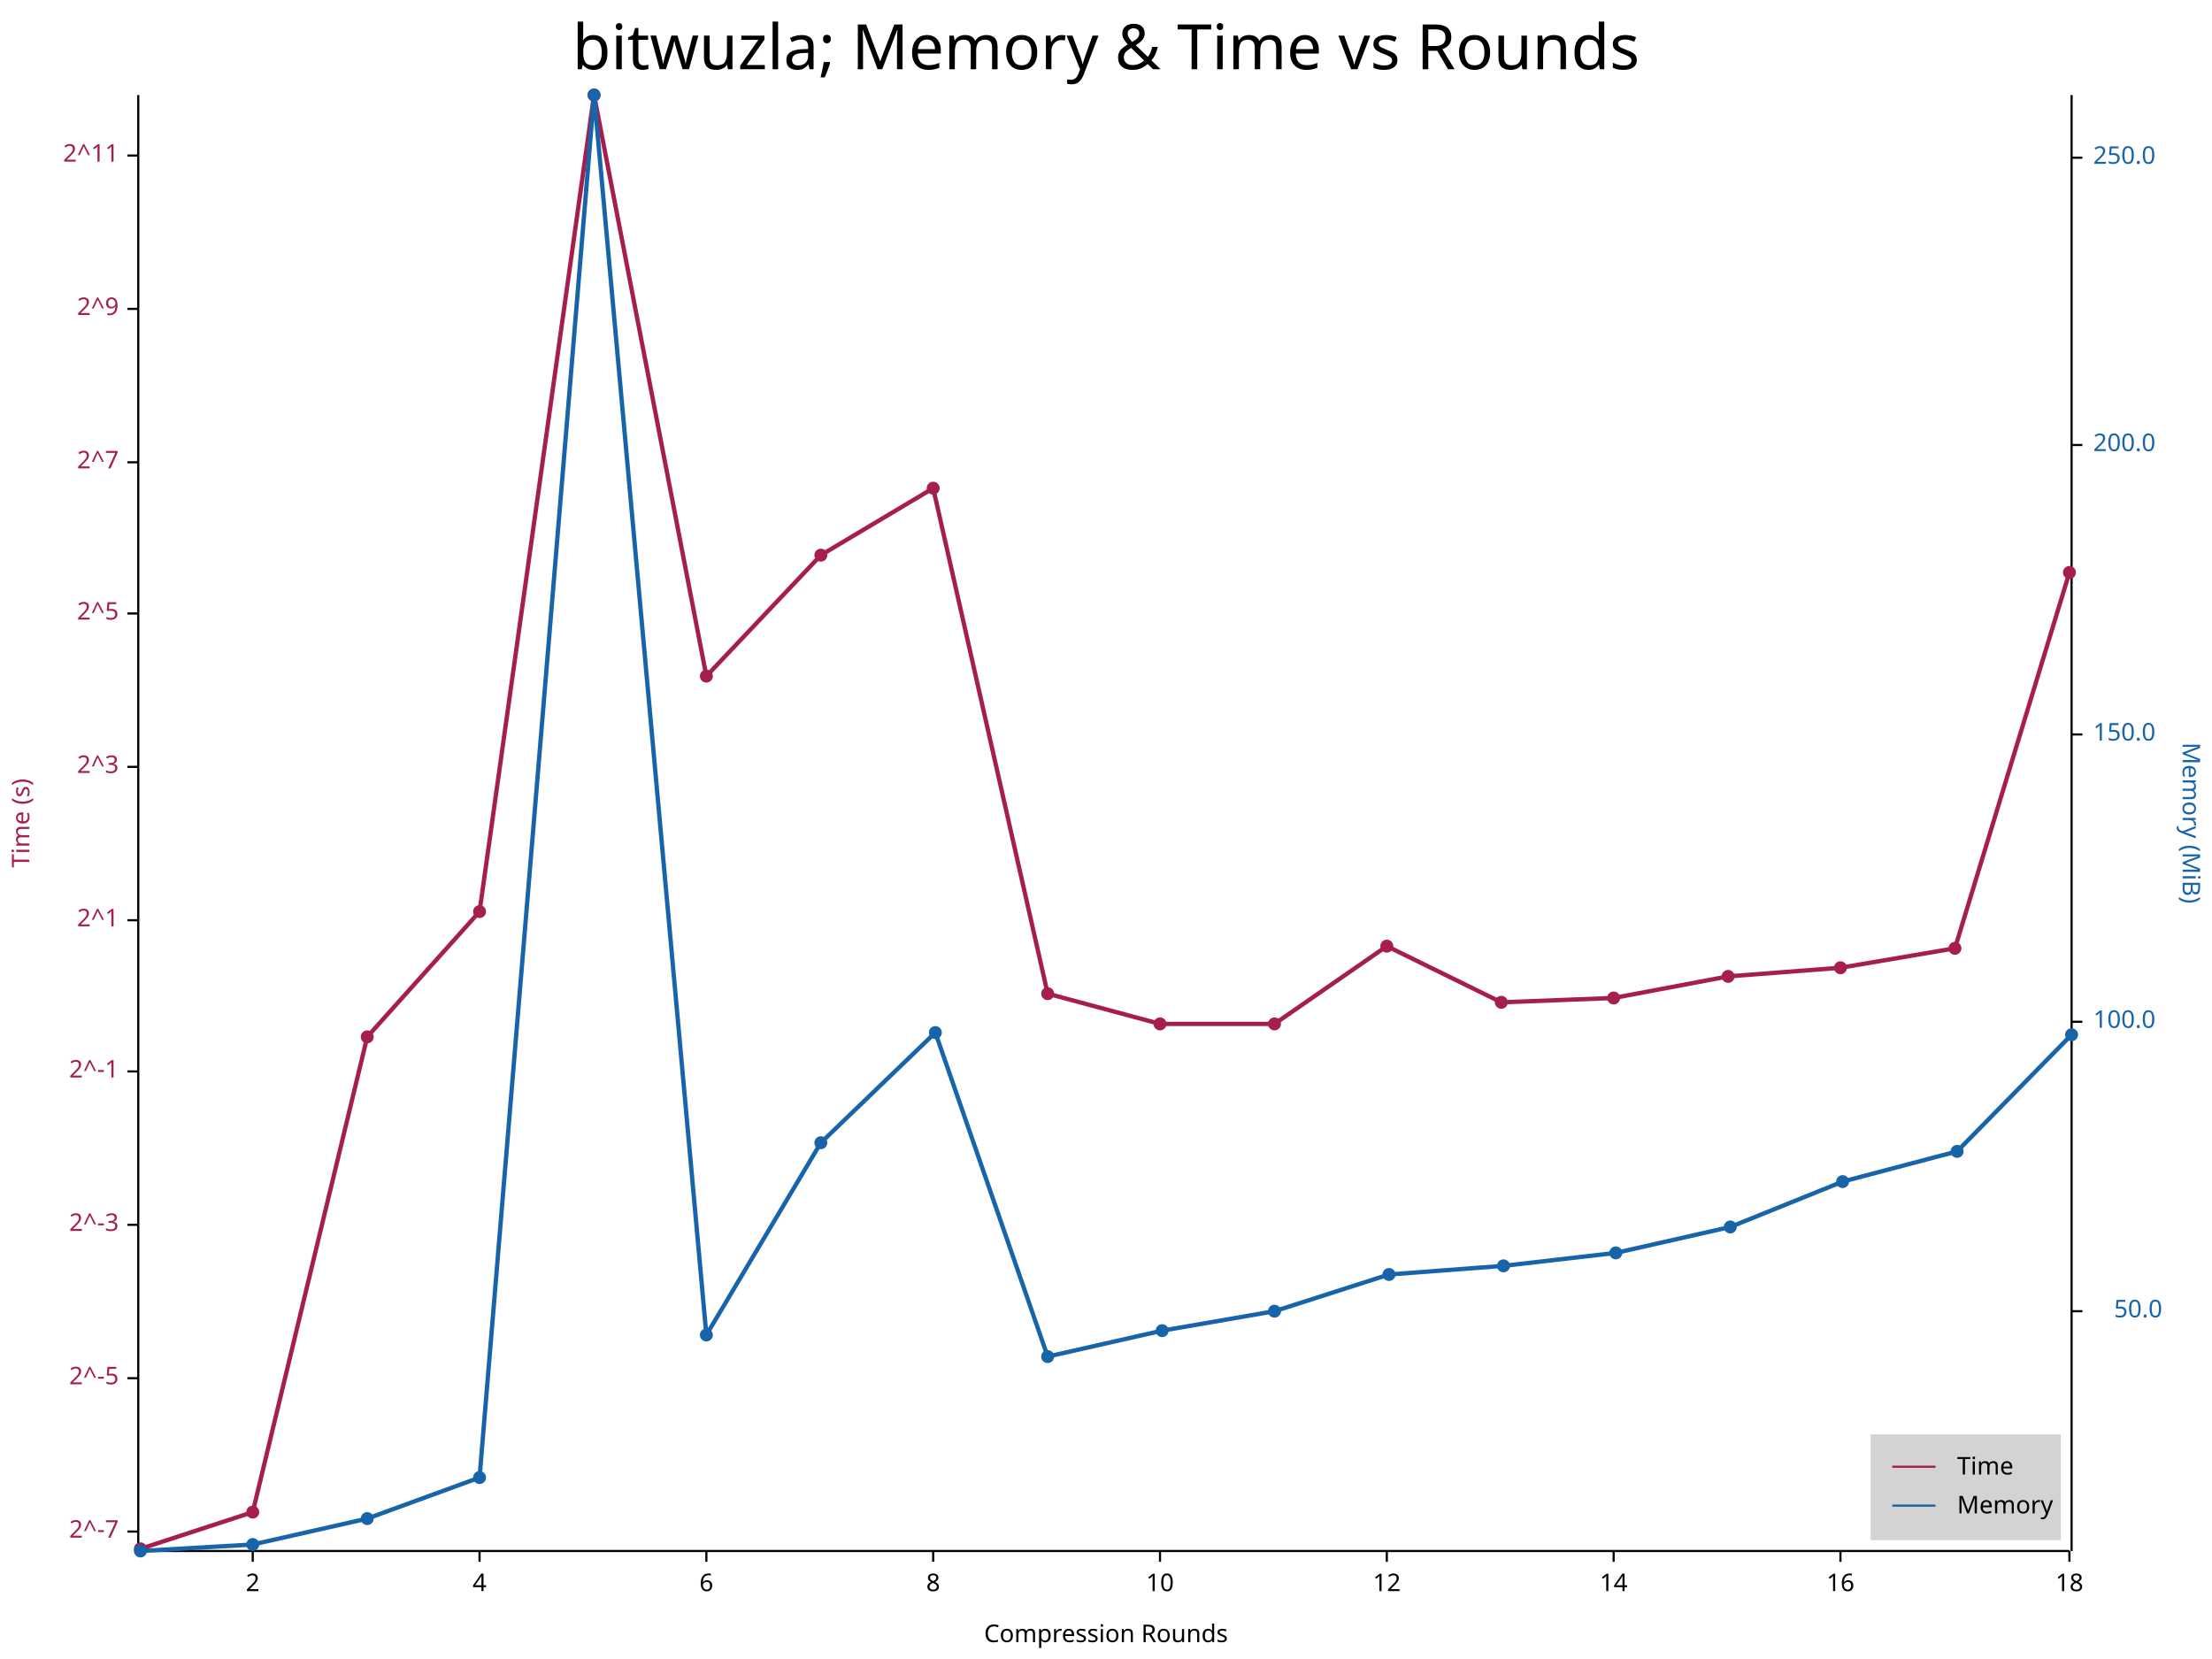
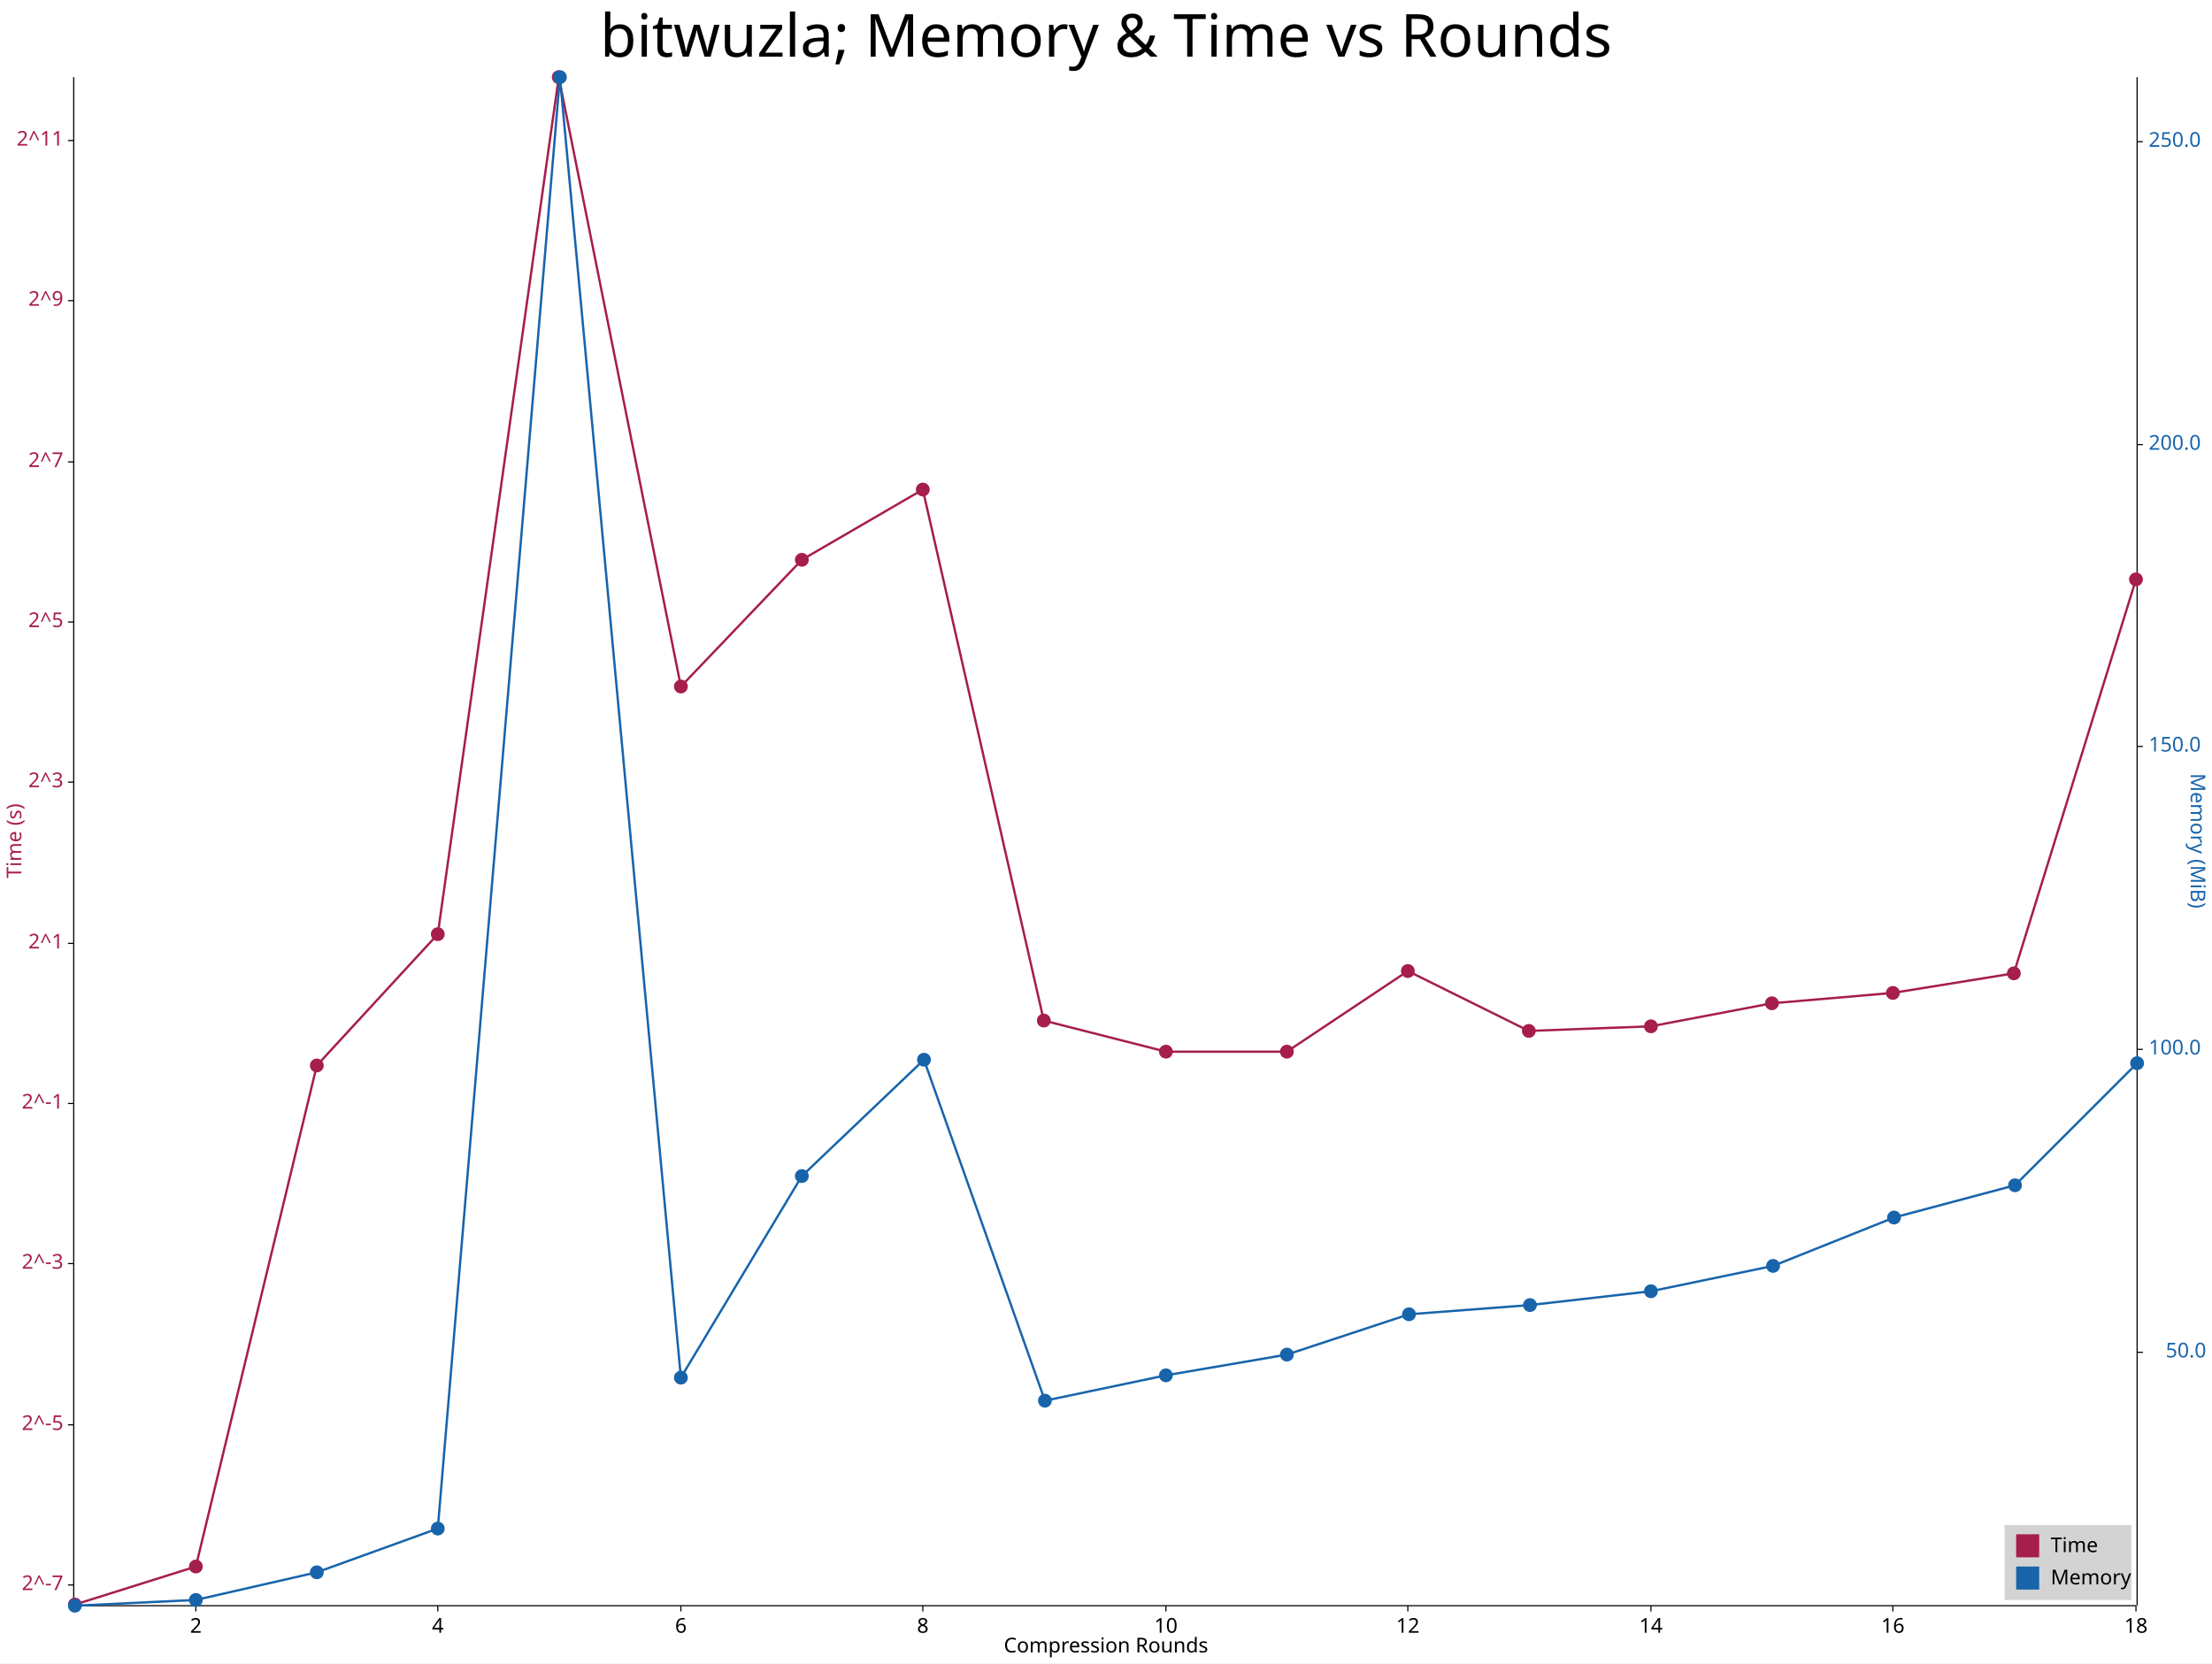
- <svg xmlns="http://www.w3.org/2000/svg" width="1024" height="768" viewBox="0 0 1024 768">
-   <rect x="0" y="0" width="1024" height="768" opacity="1" fill="#FFFFFF" stroke="none" />
-   <text x="512" y="10" dy="0.76em" text-anchor="middle" font-family="noto sans" font-size="29.032" opacity="1" fill="#000000">
+ <svg xmlns="http://www.w3.org/2000/svg" width="1920" height="1444" viewBox="0 0 1920 1444">
+   <rect x="0" y="0" width="1920" height="1444" opacity="1" fill="#FFFFFF" stroke="none" />
+   <text x="960" y="10" dy="0.76em" text-anchor="middle" font-family="noto sans" font-size="51.613" opacity="1" fill="#000000">
bitwuzla; Memory &amp; Time vs Rounds
</text>
-   <text x="512" y="763" dy="-0.5ex" text-anchor="middle" font-family="noto sans" font-size="11.29" opacity="1" fill="#000000">
+   <text x="960" y="1439" dy="-0.5ex" text-anchor="middle" font-family="noto sans" font-size="17.742" opacity="1" fill="#000000">
Compression Rounds
</text>
-   <polyline fill="none" opacity="1" stroke="#000000" stroke-width="1" points="65,718 958,718 " />
-   <text x="117" y="728" dy="0.76em" text-anchor="middle" font-family="noto sans" font-size="11.29" opacity="1" fill="#000000">
+   <polyline fill="none" opacity="1" stroke="#000000" stroke-width="1" points="65,1394 1854,1394 " />
+   <text x="170" y="1404" dy="0.76em" text-anchor="middle" font-family="noto sans" font-size="17.742" opacity="1" fill="#000000">
2
</text>
-   <polyline fill="none" opacity="1" stroke="#000000" stroke-width="1" points="117,718 117,723 " />
-   <text x="222" y="728" dy="0.76em" text-anchor="middle" font-family="noto sans" font-size="11.29" opacity="1" fill="#000000">
+   <polyline fill="none" opacity="1" stroke="#000000" stroke-width="1" points="170,1394 170,1399 " />
+   <text x="380" y="1404" dy="0.76em" text-anchor="middle" font-family="noto sans" font-size="17.742" opacity="1" fill="#000000">
4
</text>
-   <polyline fill="none" opacity="1" stroke="#000000" stroke-width="1" points="222,718 222,723 " />
-   <text x="327" y="728" dy="0.76em" text-anchor="middle" font-family="noto sans" font-size="11.29" opacity="1" fill="#000000">
+   <polyline fill="none" opacity="1" stroke="#000000" stroke-width="1" points="380,1394 380,1399 " />
+   <text x="591" y="1404" dy="0.76em" text-anchor="middle" font-family="noto sans" font-size="17.742" opacity="1" fill="#000000">
6
</text>
-   <polyline fill="none" opacity="1" stroke="#000000" stroke-width="1" points="327,718 327,723 " />
-   <text x="432" y="728" dy="0.76em" text-anchor="middle" font-family="noto sans" font-size="11.29" opacity="1" fill="#000000">
+   <polyline fill="none" opacity="1" stroke="#000000" stroke-width="1" points="591,1394 591,1399 " />
+   <text x="801" y="1404" dy="0.76em" text-anchor="middle" font-family="noto sans" font-size="17.742" opacity="1" fill="#000000">
8
</text>
-   <polyline fill="none" opacity="1" stroke="#000000" stroke-width="1" points="432,718 432,723 " />
-   <text x="537" y="728" dy="0.76em" text-anchor="middle" font-family="noto sans" font-size="11.29" opacity="1" fill="#000000">
+   <polyline fill="none" opacity="1" stroke="#000000" stroke-width="1" points="801,1394 801,1399 " />
+   <text x="1012" y="1404" dy="0.76em" text-anchor="middle" font-family="noto sans" font-size="17.742" opacity="1" fill="#000000">
10
</text>
-   <polyline fill="none" opacity="1" stroke="#000000" stroke-width="1" points="537,718 537,723 " />
-   <text x="642" y="728" dy="0.76em" text-anchor="middle" font-family="noto sans" font-size="11.29" opacity="1" fill="#000000">
+   <polyline fill="none" opacity="1" stroke="#000000" stroke-width="1" points="1012,1394 1012,1399 " />
+   <text x="1222" y="1404" dy="0.76em" text-anchor="middle" font-family="noto sans" font-size="17.742" opacity="1" fill="#000000">
12
</text>
-   <polyline fill="none" opacity="1" stroke="#000000" stroke-width="1" points="642,718 642,723 " />
-   <text x="747" y="728" dy="0.76em" text-anchor="middle" font-family="noto sans" font-size="11.29" opacity="1" fill="#000000">
+   <polyline fill="none" opacity="1" stroke="#000000" stroke-width="1" points="1222,1394 1222,1399 " />
+   <text x="1433" y="1404" dy="0.76em" text-anchor="middle" font-family="noto sans" font-size="17.742" opacity="1" fill="#000000">
14
</text>
-   <polyline fill="none" opacity="1" stroke="#000000" stroke-width="1" points="747,718 747,723 " />
-   <text x="852" y="728" dy="0.76em" text-anchor="middle" font-family="noto sans" font-size="11.29" opacity="1" fill="#000000">
+   <polyline fill="none" opacity="1" stroke="#000000" stroke-width="1" points="1433,1394 1433,1399 " />
+   <text x="1643" y="1404" dy="0.76em" text-anchor="middle" font-family="noto sans" font-size="17.742" opacity="1" fill="#000000">
16
</text>
-   <polyline fill="none" opacity="1" stroke="#000000" stroke-width="1" points="852,718 852,723 " />
-   <text x="958" y="728" dy="0.76em" text-anchor="middle" font-family="noto sans" font-size="11.29" opacity="1" fill="#000000">
+   <polyline fill="none" opacity="1" stroke="#000000" stroke-width="1" points="1643,1394 1643,1399 " />
+   <text x="1854" y="1404" dy="0.76em" text-anchor="middle" font-family="noto sans" font-size="17.742" opacity="1" fill="#000000">
18
</text>
-   <polyline fill="none" opacity="1" stroke="#000000" stroke-width="1" points="958,718 958,723 " />
-   <text x="5" y="381" dy="0.76em" text-anchor="middle" font-family="noto sans" font-size="11.29" opacity="1" fill="#A61E4D" transform="rotate(270, 5, 381)">
+   <polyline fill="none" opacity="1" stroke="#000000" stroke-width="1" points="1854,1394 1854,1399 " />
+   <text x="5" y="730" dy="0.76em" text-anchor="middle" font-family="noto sans" font-size="17.742" opacity="1" fill="#A61E4D" transform="rotate(270, 5, 730)">
Time (s)
</text>
-   <polyline fill="none" opacity="1" stroke="#000000" stroke-width="1" points="64,44 64,717 " />
-   <text x="55" y="709" dy="0.5ex" text-anchor="end" font-family="noto sans" font-size="11.29" opacity="1" fill="#A61E4D">
+   <polyline fill="none" opacity="1" stroke="#000000" stroke-width="1" points="64,67 64,1393 " />
+   <text x="55" y="1376" dy="0.5ex" text-anchor="end" font-family="noto sans" font-size="17.742" opacity="1" fill="#A61E4D">
2^-7
</text>
-   <polyline fill="none" opacity="1" stroke="#000000" stroke-width="1" points="59,709 64,709 " />
-   <text x="55" y="638" dy="0.5ex" text-anchor="end" font-family="noto sans" font-size="11.29" opacity="1" fill="#A61E4D">
+   <polyline fill="none" opacity="1" stroke="#000000" stroke-width="1" points="59,1376 64,1376 " />
+   <text x="55" y="1237" dy="0.5ex" text-anchor="end" font-family="noto sans" font-size="17.742" opacity="1" fill="#A61E4D">
2^-5
</text>
-   <polyline fill="none" opacity="1" stroke="#000000" stroke-width="1" points="59,638 64,638 " />
-   <text x="55" y="567" dy="0.5ex" text-anchor="end" font-family="noto sans" font-size="11.29" opacity="1" fill="#A61E4D">
+   <polyline fill="none" opacity="1" stroke="#000000" stroke-width="1" points="59,1237 64,1237 " />
+   <text x="55" y="1097" dy="0.5ex" text-anchor="end" font-family="noto sans" font-size="17.742" opacity="1" fill="#A61E4D">
2^-3
</text>
-   <polyline fill="none" opacity="1" stroke="#000000" stroke-width="1" points="59,567 64,567 " />
-   <text x="55" y="496" dy="0.5ex" text-anchor="end" font-family="noto sans" font-size="11.29" opacity="1" fill="#A61E4D">
+   <polyline fill="none" opacity="1" stroke="#000000" stroke-width="1" points="59,1097 64,1097 " />
+   <text x="55" y="958" dy="0.5ex" text-anchor="end" font-family="noto sans" font-size="17.742" opacity="1" fill="#A61E4D">
2^-1
</text>
-   <polyline fill="none" opacity="1" stroke="#000000" stroke-width="1" points="59,496 64,496 " />
-   <text x="55" y="426" dy="0.5ex" text-anchor="end" font-family="noto sans" font-size="11.29" opacity="1" fill="#A61E4D">
+   <polyline fill="none" opacity="1" stroke="#000000" stroke-width="1" points="59,958 64,958 " />
+   <text x="55" y="819" dy="0.5ex" text-anchor="end" font-family="noto sans" font-size="17.742" opacity="1" fill="#A61E4D">
2^1
</text>
-   <polyline fill="none" opacity="1" stroke="#000000" stroke-width="1" points="59,426 64,426 " />
-   <text x="55" y="355" dy="0.5ex" text-anchor="end" font-family="noto sans" font-size="11.29" opacity="1" fill="#A61E4D">
+   <polyline fill="none" opacity="1" stroke="#000000" stroke-width="1" points="59,819 64,819 " />
+   <text x="55" y="679" dy="0.5ex" text-anchor="end" font-family="noto sans" font-size="17.742" opacity="1" fill="#A61E4D">
2^3
</text>
-   <polyline fill="none" opacity="1" stroke="#000000" stroke-width="1" points="59,355 64,355 " />
-   <text x="55" y="284" dy="0.5ex" text-anchor="end" font-family="noto sans" font-size="11.29" opacity="1" fill="#A61E4D">
+   <polyline fill="none" opacity="1" stroke="#000000" stroke-width="1" points="59,679 64,679 " />
+   <text x="55" y="540" dy="0.5ex" text-anchor="end" font-family="noto sans" font-size="17.742" opacity="1" fill="#A61E4D">
2^5
</text>
-   <polyline fill="none" opacity="1" stroke="#000000" stroke-width="1" points="59,284 64,284 " />
-   <text x="55" y="214" dy="0.5ex" text-anchor="end" font-family="noto sans" font-size="11.29" opacity="1" fill="#A61E4D">
+   <polyline fill="none" opacity="1" stroke="#000000" stroke-width="1" points="59,540 64,540 " />
+   <text x="55" y="401" dy="0.5ex" text-anchor="end" font-family="noto sans" font-size="17.742" opacity="1" fill="#A61E4D">
2^7
</text>
-   <polyline fill="none" opacity="1" stroke="#000000" stroke-width="1" points="59,214 64,214 " />
-   <text x="55" y="143" dy="0.5ex" text-anchor="end" font-family="noto sans" font-size="11.29" opacity="1" fill="#A61E4D">
+   <polyline fill="none" opacity="1" stroke="#000000" stroke-width="1" points="59,401 64,401 " />
+   <text x="55" y="261" dy="0.5ex" text-anchor="end" font-family="noto sans" font-size="17.742" opacity="1" fill="#A61E4D">
2^9
</text>
-   <polyline fill="none" opacity="1" stroke="#000000" stroke-width="1" points="59,143 64,143 " />
-   <text x="55" y="72" dy="0.5ex" text-anchor="end" font-family="noto sans" font-size="11.29" opacity="1" fill="#A61E4D">
+   <polyline fill="none" opacity="1" stroke="#000000" stroke-width="1" points="59,261 64,261 " />
+   <text x="55" y="122" dy="0.5ex" text-anchor="end" font-family="noto sans" font-size="17.742" opacity="1" fill="#A61E4D">
2^11
</text>
-   <polyline fill="none" opacity="1" stroke="#000000" stroke-width="1" points="59,72 64,72 " />
-   <text x="1019" y="381" dy="0.76em" text-anchor="middle" font-family="noto sans" font-size="11.29" opacity="1" fill="#1864AB" transform="rotate(90, 1019, 381)">
+   <polyline fill="none" opacity="1" stroke="#000000" stroke-width="1" points="59,122 64,122 " />
+   <text x="1915" y="730" dy="0.76em" text-anchor="middle" font-family="noto sans" font-size="17.742" opacity="1" fill="#1864AB" transform="rotate(90, 1915, 730)">
Memory (MiB)
</text>
-   <polyline fill="none" opacity="1" stroke="#000000" stroke-width="1" points="959,44 959,718 " />
-   <text x="1001" y="607" dy="0.5ex" text-anchor="end" font-family="noto sans" font-size="11.29" opacity="1" fill="#1864AB">
+   <polyline fill="none" opacity="1" stroke="#000000" stroke-width="1" points="1855,67 1855,1394 " />
+   <text x="1915" y="1174" dy="0.5ex" text-anchor="end" font-family="noto sans" font-size="17.742" opacity="1" fill="#1864AB">
50.0
</text>
-   <polyline fill="none" opacity="1" stroke="#000000" stroke-width="1" points="959,607 964,607 " />
-   <text x="969" y="473" dy="0.5ex" text-anchor="start" font-family="noto sans" font-size="11.29" opacity="1" fill="#1864AB">
+   <polyline fill="none" opacity="1" stroke="#000000" stroke-width="1" points="1855,1174 1860,1174 " />
+   <text x="1865" y="911" dy="0.5ex" text-anchor="start" font-family="noto sans" font-size="17.742" opacity="1" fill="#1864AB">
100.0
</text>
-   <polyline fill="none" opacity="1" stroke="#000000" stroke-width="1" points="959,473 964,473 " />
-   <text x="969" y="340" dy="0.5ex" text-anchor="start" font-family="noto sans" font-size="11.29" opacity="1" fill="#1864AB">
+   <polyline fill="none" opacity="1" stroke="#000000" stroke-width="1" points="1855,911 1860,911 " />
+   <text x="1865" y="648" dy="0.5ex" text-anchor="start" font-family="noto sans" font-size="17.742" opacity="1" fill="#1864AB">
150.0
</text>
-   <polyline fill="none" opacity="1" stroke="#000000" stroke-width="1" points="959,340 964,340 " />
-   <text x="969" y="206" dy="0.5ex" text-anchor="start" font-family="noto sans" font-size="11.29" opacity="1" fill="#1864AB">
+   <polyline fill="none" opacity="1" stroke="#000000" stroke-width="1" points="1855,648 1860,648 " />
+   <text x="1865" y="386" dy="0.5ex" text-anchor="start" font-family="noto sans" font-size="17.742" opacity="1" fill="#1864AB">
200.0
</text>
-   <polyline fill="none" opacity="1" stroke="#000000" stroke-width="1" points="959,206 964,206 " />
-   <text x="969" y="73" dy="0.5ex" text-anchor="start" font-family="noto sans" font-size="11.29" opacity="1" fill="#1864AB">
+   <polyline fill="none" opacity="1" stroke="#000000" stroke-width="1" points="1855,386 1860,386 " />
+   <text x="1865" y="123" dy="0.5ex" text-anchor="start" font-family="noto sans" font-size="17.742" opacity="1" fill="#1864AB">
250.0
</text>
-   <polyline fill="none" opacity="1" stroke="#000000" stroke-width="1" points="959,73 964,73 " />
-   <polyline fill="none" opacity="1" stroke="#A61E4D" stroke-width="2" points="65,717 117,700 170,480 222,422 275,44 327,313 380,257 432,226 485,460 537,474 590,474 642,438 695,464 747,462 800,452 852,448 905,439 958,265 " />
-   <circle cx="65" cy="717" r="3" opacity="1" fill="#A61E4D" stroke="none" stroke-width="1" />
-   <circle cx="117" cy="700" r="3" opacity="1" fill="#A61E4D" stroke="none" stroke-width="1" />
-   <circle cx="170" cy="480" r="3" opacity="1" fill="#A61E4D" stroke="none" stroke-width="1" />
-   <circle cx="222" cy="422" r="3" opacity="1" fill="#A61E4D" stroke="none" stroke-width="1" />
-   <circle cx="275" cy="44" r="3" opacity="1" fill="#A61E4D" stroke="none" stroke-width="1" />
-   <circle cx="327" cy="313" r="3" opacity="1" fill="#A61E4D" stroke="none" stroke-width="1" />
-   <circle cx="380" cy="257" r="3" opacity="1" fill="#A61E4D" stroke="none" stroke-width="1" />
-   <circle cx="432" cy="226" r="3" opacity="1" fill="#A61E4D" stroke="none" stroke-width="1" />
-   <circle cx="485" cy="460" r="3" opacity="1" fill="#A61E4D" stroke="none" stroke-width="1" />
-   <circle cx="537" cy="474" r="3" opacity="1" fill="#A61E4D" stroke="none" stroke-width="1" />
-   <circle cx="590" cy="474" r="3" opacity="1" fill="#A61E4D" stroke="none" stroke-width="1" />
-   <circle cx="642" cy="438" r="3" opacity="1" fill="#A61E4D" stroke="none" stroke-width="1" />
-   <circle cx="695" cy="464" r="3" opacity="1" fill="#A61E4D" stroke="none" stroke-width="1" />
-   <circle cx="747" cy="462" r="3" opacity="1" fill="#A61E4D" stroke="none" stroke-width="1" />
-   <circle cx="800" cy="452" r="3" opacity="1" fill="#A61E4D" stroke="none" stroke-width="1" />
-   <circle cx="852" cy="448" r="3" opacity="1" fill="#A61E4D" stroke="none" stroke-width="1" />
-   <circle cx="905" cy="439" r="3" opacity="1" fill="#A61E4D" stroke="none" stroke-width="1" />
-   <circle cx="958" cy="265" r="3" opacity="1" fill="#A61E4D" stroke="none" stroke-width="1" />
-   <polyline fill="none" opacity="1" stroke="#1864AB" stroke-width="2" points="65,718 117,715 170,703 222,684 275,44 327,618 380,529 433,478 485,628 538,616 590,607 643,590 696,586 748,580 801,568 853,547 906,533 959,479 " />
-   <circle cx="65" cy="718" r="3" opacity="1" fill="#1864AB" stroke="none" stroke-width="1" />
-   <circle cx="117" cy="715" r="3" opacity="1" fill="#1864AB" stroke="none" stroke-width="1" />
-   <circle cx="170" cy="703" r="3" opacity="1" fill="#1864AB" stroke="none" stroke-width="1" />
-   <circle cx="222" cy="684" r="3" opacity="1" fill="#1864AB" stroke="none" stroke-width="1" />
-   <circle cx="275" cy="44" r="3" opacity="1" fill="#1864AB" stroke="none" stroke-width="1" />
-   <circle cx="327" cy="618" r="3" opacity="1" fill="#1864AB" stroke="none" stroke-width="1" />
-   <circle cx="380" cy="529" r="3" opacity="1" fill="#1864AB" stroke="none" stroke-width="1" />
-   <circle cx="433" cy="478" r="3" opacity="1" fill="#1864AB" stroke="none" stroke-width="1" />
-   <circle cx="485" cy="628" r="3" opacity="1" fill="#1864AB" stroke="none" stroke-width="1" />
-   <circle cx="538" cy="616" r="3" opacity="1" fill="#1864AB" stroke="none" stroke-width="1" />
-   <circle cx="590" cy="607" r="3" opacity="1" fill="#1864AB" stroke="none" stroke-width="1" />
-   <circle cx="643" cy="590" r="3" opacity="1" fill="#1864AB" stroke="none" stroke-width="1" />
-   <circle cx="696" cy="586" r="3" opacity="1" fill="#1864AB" stroke="none" stroke-width="1" />
-   <circle cx="748" cy="580" r="3" opacity="1" fill="#1864AB" stroke="none" stroke-width="1" />
-   <circle cx="801" cy="568" r="3" opacity="1" fill="#1864AB" stroke="none" stroke-width="1" />
-   <circle cx="853" cy="547" r="3" opacity="1" fill="#1864AB" stroke="none" stroke-width="1" />
-   <circle cx="906" cy="533" r="3" opacity="1" fill="#1864AB" stroke="none" stroke-width="1" />
-   <circle cx="959" cy="479" r="3" opacity="1" fill="#1864AB" stroke="none" stroke-width="1" />
-   <rect x="866" y="664" width="88" height="49" opacity="0.8" fill="#C8C8C8" stroke="none" />
-   <text x="906" y="674" dy="0.76em" text-anchor="start" font-family="noto sans" font-size="11.29" opacity="1" fill="#000000">
+   <polyline fill="none" opacity="1" stroke="#000000" stroke-width="1" points="1855,123 1860,123 " />
+   <polyline fill="none" opacity="1" stroke="#A61E4D" stroke-width="2" points="65,1393 170,1360 275,925 380,811 485,67 591,596 696,486 801,425 906,886 1012,913 1117,913 1222,843 1327,895 1433,891 1538,871 1643,862 1748,845 1854,503 " />
+   <circle cx="65" cy="1393" r="6" opacity="1" fill="#A61E4D" stroke="none" stroke-width="1" />
+   <circle cx="170" cy="1360" r="6" opacity="1" fill="#A61E4D" stroke="none" stroke-width="1" />
+   <circle cx="275" cy="925" r="6" opacity="1" fill="#A61E4D" stroke="none" stroke-width="1" />
+   <circle cx="380" cy="811" r="6" opacity="1" fill="#A61E4D" stroke="none" stroke-width="1" />
+   <circle cx="485" cy="67" r="6" opacity="1" fill="#A61E4D" stroke="none" stroke-width="1" />
+   <circle cx="591" cy="596" r="6" opacity="1" fill="#A61E4D" stroke="none" stroke-width="1" />
+   <circle cx="696" cy="486" r="6" opacity="1" fill="#A61E4D" stroke="none" stroke-width="1" />
+   <circle cx="801" cy="425" r="6" opacity="1" fill="#A61E4D" stroke="none" stroke-width="1" />
+   <circle cx="906" cy="886" r="6" opacity="1" fill="#A61E4D" stroke="none" stroke-width="1" />
+   <circle cx="1012" cy="913" r="6" opacity="1" fill="#A61E4D" stroke="none" stroke-width="1" />
+   <circle cx="1117" cy="913" r="6" opacity="1" fill="#A61E4D" stroke="none" stroke-width="1" />
+   <circle cx="1222" cy="843" r="6" opacity="1" fill="#A61E4D" stroke="none" stroke-width="1" />
+   <circle cx="1327" cy="895" r="6" opacity="1" fill="#A61E4D" stroke="none" stroke-width="1" />
+   <circle cx="1433" cy="891" r="6" opacity="1" fill="#A61E4D" stroke="none" stroke-width="1" />
+   <circle cx="1538" cy="871" r="6" opacity="1" fill="#A61E4D" stroke="none" stroke-width="1" />
+   <circle cx="1643" cy="862" r="6" opacity="1" fill="#A61E4D" stroke="none" stroke-width="1" />
+   <circle cx="1748" cy="845" r="6" opacity="1" fill="#A61E4D" stroke="none" stroke-width="1" />
+   <circle cx="1854" cy="503" r="6" opacity="1" fill="#A61E4D" stroke="none" stroke-width="1" />
+   <polyline fill="none" opacity="1" stroke="#1864AB" stroke-width="2" points="65,1394 170,1389 275,1365 380,1327 486,67 591,1196 696,1021 802,920 907,1216 1012,1194 1117,1176 1223,1141 1328,1133 1433,1121 1539,1099 1644,1057 1749,1029 1855,923 " />
+   <circle cx="65" cy="1394" r="6" opacity="1" fill="#1864AB" stroke="none" stroke-width="1" />
+   <circle cx="170" cy="1389" r="6" opacity="1" fill="#1864AB" stroke="none" stroke-width="1" />
+   <circle cx="275" cy="1365" r="6" opacity="1" fill="#1864AB" stroke="none" stroke-width="1" />
+   <circle cx="380" cy="1327" r="6" opacity="1" fill="#1864AB" stroke="none" stroke-width="1" />
+   <circle cx="486" cy="67" r="6" opacity="1" fill="#1864AB" stroke="none" stroke-width="1" />
+   <circle cx="591" cy="1196" r="6" opacity="1" fill="#1864AB" stroke="none" stroke-width="1" />
+   <circle cx="696" cy="1021" r="6" opacity="1" fill="#1864AB" stroke="none" stroke-width="1" />
+   <circle cx="802" cy="920" r="6" opacity="1" fill="#1864AB" stroke="none" stroke-width="1" />
+   <circle cx="907" cy="1216" r="6" opacity="1" fill="#1864AB" stroke="none" stroke-width="1" />
+   <circle cx="1012" cy="1194" r="6" opacity="1" fill="#1864AB" stroke="none" stroke-width="1" />
+   <circle cx="1117" cy="1176" r="6" opacity="1" fill="#1864AB" stroke="none" stroke-width="1" />
+   <circle cx="1223" cy="1141" r="6" opacity="1" fill="#1864AB" stroke="none" stroke-width="1" />
+   <circle cx="1328" cy="1133" r="6" opacity="1" fill="#1864AB" stroke="none" stroke-width="1" />
+   <circle cx="1433" cy="1121" r="6" opacity="1" fill="#1864AB" stroke="none" stroke-width="1" />
+   <circle cx="1539" cy="1099" r="6" opacity="1" fill="#1864AB" stroke="none" stroke-width="1" />
+   <circle cx="1644" cy="1057" r="6" opacity="1" fill="#1864AB" stroke="none" stroke-width="1" />
+   <circle cx="1749" cy="1029" r="6" opacity="1" fill="#1864AB" stroke="none" stroke-width="1" />
+   <circle cx="1855" cy="923" r="6" opacity="1" fill="#1864AB" stroke="none" stroke-width="1" />
+   <rect x="1740" y="1324" width="110" height="65" opacity="0.8" fill="#C8C8C8" stroke="none" />
+   <text x="1780" y="1334" dy="0.76em" text-anchor="start" font-family="noto sans" font-size="17.742" opacity="1" fill="#000000">
Time
</text>
-   <text x="906" y="692" dy="0.76em" text-anchor="start" font-family="noto sans" font-size="11.29" opacity="1" fill="#000000">
+   <text x="1780" y="1362" dy="0.76em" text-anchor="start" font-family="noto sans" font-size="17.742" opacity="1" fill="#000000">
Memory
</text>
-   <polyline fill="none" opacity="1" stroke="#A61E4D" stroke-width="1" points="876,679 896,679 " />
-   <polyline fill="none" opacity="1" stroke="#1864AB" stroke-width="1" points="876,697 896,697 " />
+   <rect x="1750" y="1332" width="20" height="20" opacity="1" fill="#A61E4D" stroke="none" />
+   <rect x="1750" y="1360" width="20" height="20" opacity="1" fill="#1864AB" stroke="none" />
</svg>
